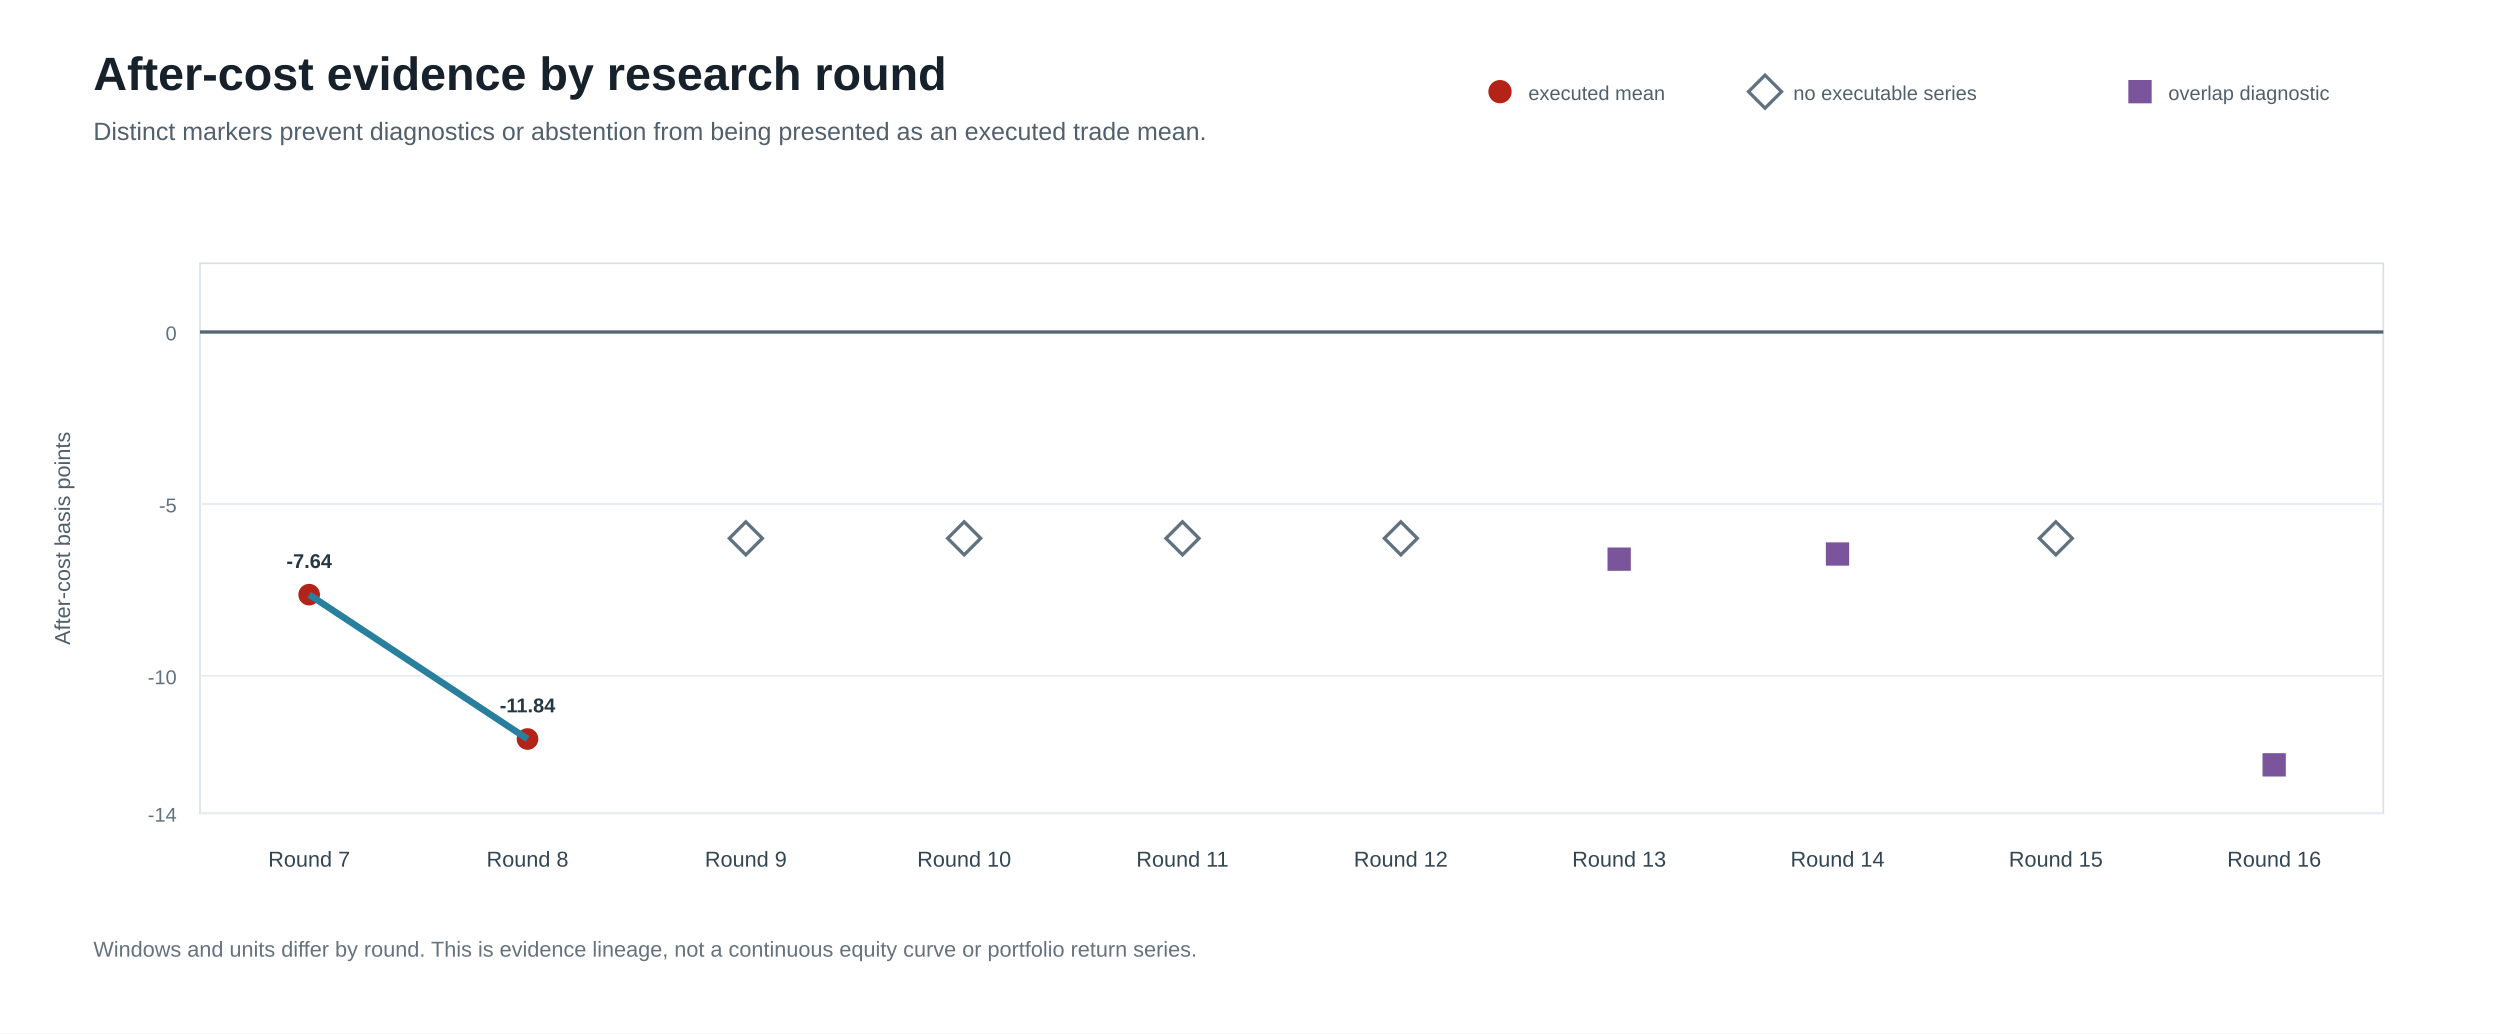
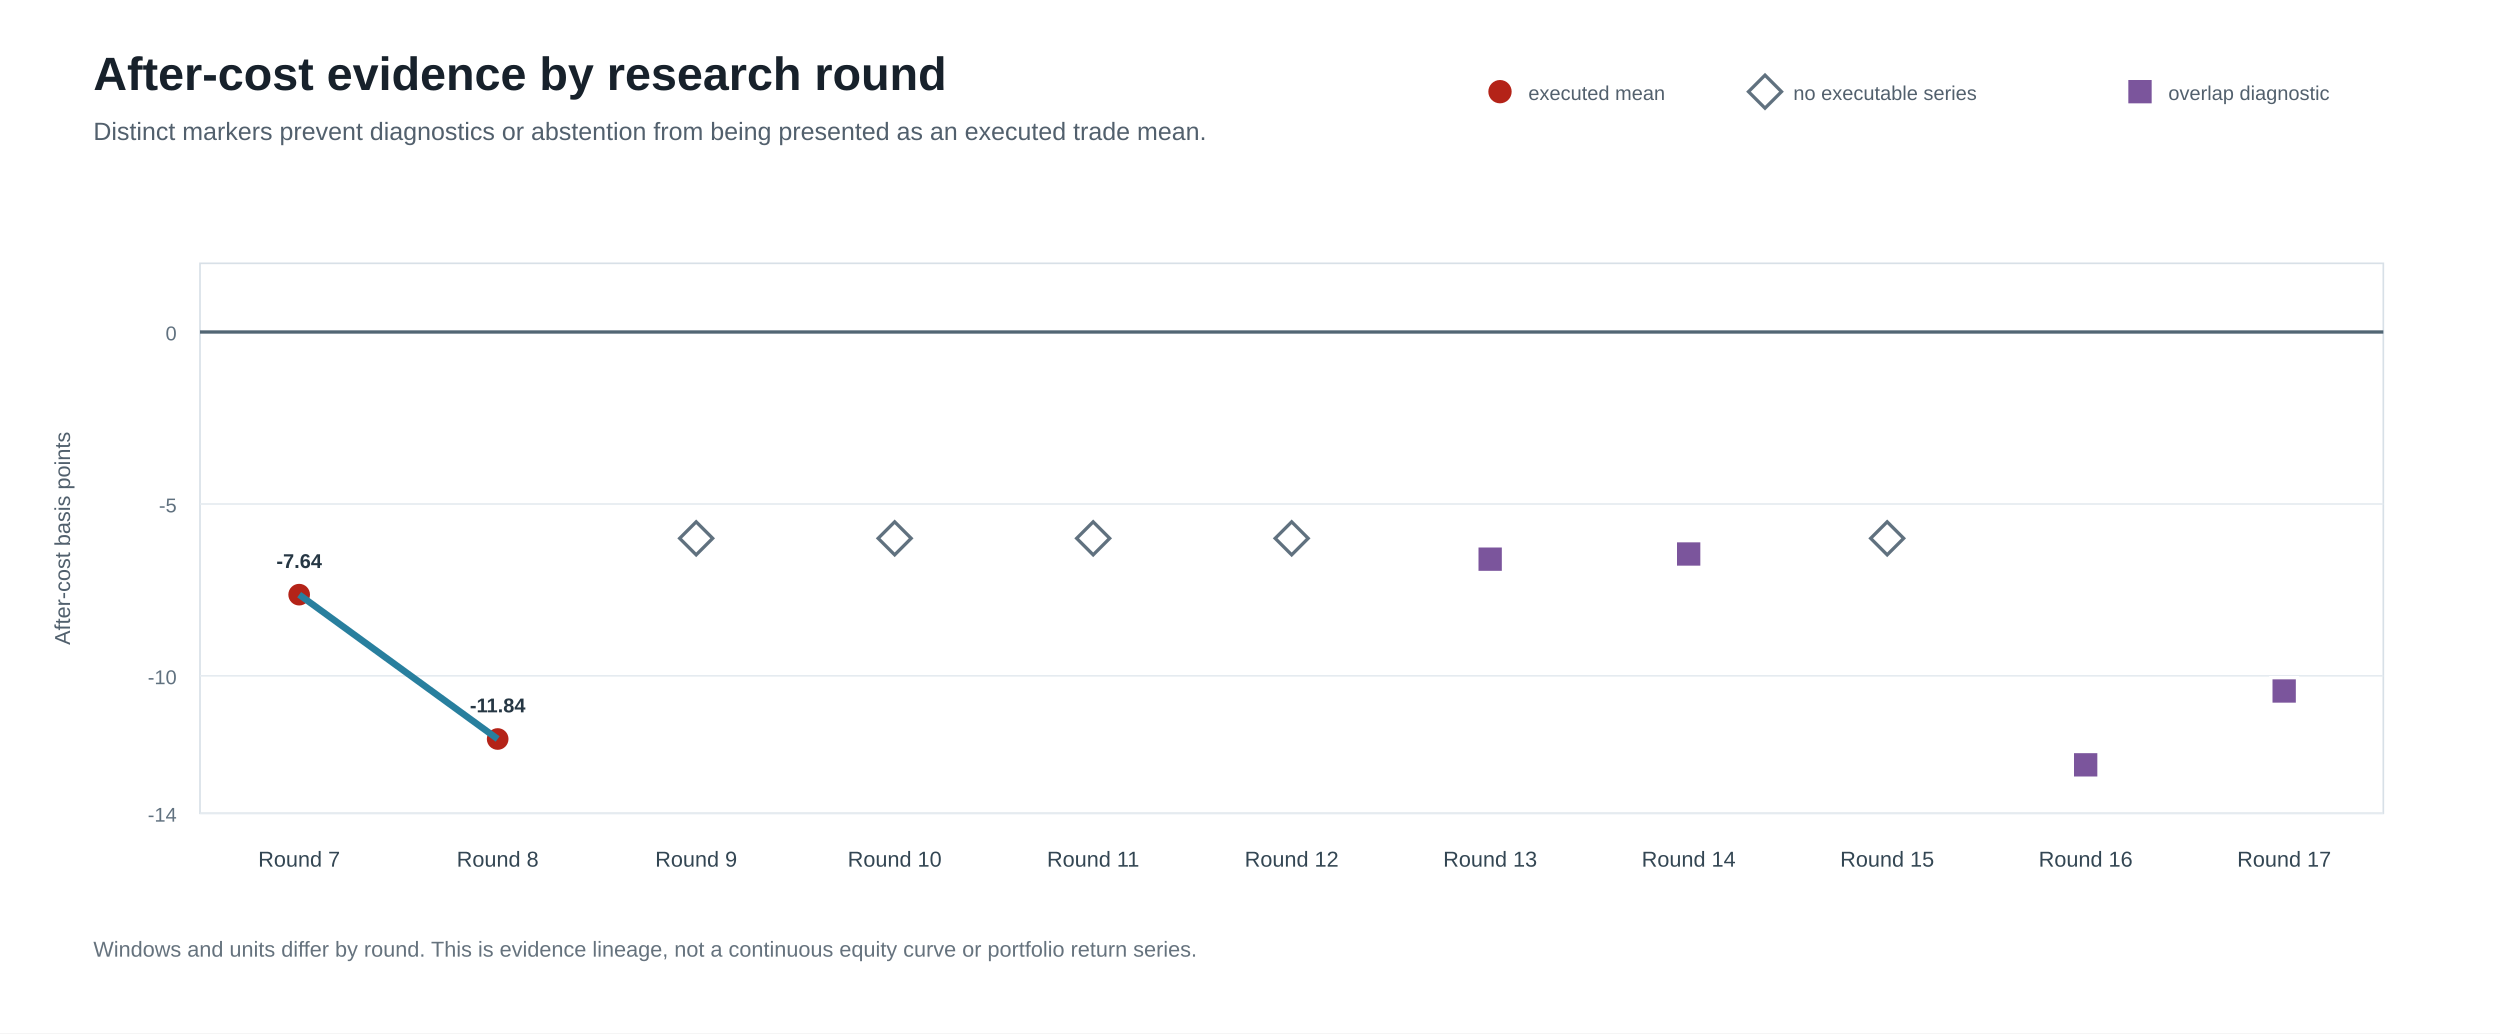
<svg xmlns="http://www.w3.org/2000/svg" width="1500" height="620" viewBox="0 0 1500 620" role="img" aria-labelledby="title desc">
  <rect width="100%" height="100%" fill="#ffffff" />
  <text x="56" y="54" font-family="Segoe UI, Arial, sans-serif" font-size="28" font-weight="700" fill="#17212b">After-cost evidence by research round</text>
  <text x="56" y="84" font-family="Segoe UI, Arial, sans-serif" font-size="15" fill="#52606d">Distinct markers prevent diagnostics or abstention from being presented as an executed trade mean.</text>
  <circle cx="900" cy="55" r="7" fill="#b42318" />
  <text x="917" y="60" font-family="Segoe UI, Arial, sans-serif" font-size="12" fill="#52606d">executed mean</text>
  <rect x="1052" y="48" width="14" height="14" fill="#ffffff" stroke="#60717f" stroke-width="2" transform="rotate(45 1059 55)" />
  <text x="1076" y="60" font-family="Segoe UI, Arial, sans-serif" font-size="12" fill="#52606d">no executable series</text>
  <rect x="1277" y="48" width="14" height="14" fill="#7b559c" />
  <text x="1301" y="60" font-family="Segoe UI, Arial, sans-serif" font-size="12" fill="#52606d">overlap diagnostic</text>
  <rect x="120" y="158" width="1310" height="330" fill="#ffffff" stroke="#d8e0e7" />
  <line x1="120" y1="488.0" x2="1430" y2="488.0" stroke="#e5ebf0" stroke-width="1" />
  <text x="106" y="493.0" text-anchor="end" font-family="Segoe UI, Arial, sans-serif" font-size="12" fill="#60717f">-14</text>
  <line x1="120" y1="405.5" x2="1430" y2="405.5" stroke="#e5ebf0" stroke-width="1" />
  <text x="106" y="410.5" text-anchor="end" font-family="Segoe UI, Arial, sans-serif" font-size="12" fill="#60717f">-10</text>
  <line x1="120" y1="302.4" x2="1430" y2="302.4" stroke="#e5ebf0" stroke-width="1" />
  <text x="106" y="307.4" text-anchor="end" font-family="Segoe UI, Arial, sans-serif" font-size="12" fill="#60717f">-5</text>
  <line x1="120" y1="199.2" x2="1430" y2="199.2" stroke="#526674" stroke-width="2" />
  <text x="106" y="204.2" text-anchor="end" font-family="Segoe UI, Arial, sans-serif" font-size="12" fill="#60717f">0</text>
-   <circle cx="185.5" cy="356.8" r="8" fill="#b42318" stroke="#ffffff" stroke-width="3" />
-   <text x="185.5" y="340.8" text-anchor="middle" font-family="Segoe UI, Arial, sans-serif" font-size="12" font-weight="700" fill="#263744">-7.64</text>
-   <text x="185.5" y="520" text-anchor="middle" font-family="Segoe UI, Arial, sans-serif" font-size="13" fill="#334653">Round 7</text>
-   <circle cx="316.5" cy="443.4" r="8" fill="#b42318" stroke="#ffffff" stroke-width="3" />
-   <text x="316.5" y="427.4" text-anchor="middle" font-family="Segoe UI, Arial, sans-serif" font-size="12" font-weight="700" fill="#263744">-11.84</text>
-   <text x="316.5" y="520" text-anchor="middle" font-family="Segoe UI, Arial, sans-serif" font-size="13" fill="#334653">Round 8</text>
-   <rect x="440.5" y="316.0" width="14" height="14" fill="#ffffff" stroke="#60717f" stroke-width="2" transform="rotate(45 447.5 323.0)" />
-   <text x="447.5" y="520" text-anchor="middle" font-family="Segoe UI, Arial, sans-serif" font-size="13" fill="#334653">Round 9</text>
-   <rect x="571.5" y="316.0" width="14" height="14" fill="#ffffff" stroke="#60717f" stroke-width="2" transform="rotate(45 578.5 323.0)" />
-   <text x="578.5" y="520" text-anchor="middle" font-family="Segoe UI, Arial, sans-serif" font-size="13" fill="#334653">Round 10</text>
-   <rect x="702.5" y="316.0" width="14" height="14" fill="#ffffff" stroke="#60717f" stroke-width="2" transform="rotate(45 709.5 323.0)" />
-   <text x="709.5" y="520" text-anchor="middle" font-family="Segoe UI, Arial, sans-serif" font-size="13" fill="#334653">Round 11</text>
-   <rect x="833.5" y="316.0" width="14" height="14" fill="#ffffff" stroke="#60717f" stroke-width="2" transform="rotate(45 840.5 323.0)" />
-   <text x="840.5" y="520" text-anchor="middle" font-family="Segoe UI, Arial, sans-serif" font-size="13" fill="#334653">Round 12</text>
-   <rect x="963.5" y="327.5" width="16" height="16" fill="#7b559c" stroke="#ffffff" stroke-width="2" />
-   <text x="971.5" y="520" text-anchor="middle" font-family="Segoe UI, Arial, sans-serif" font-size="13" fill="#334653">Round 13</text>
-   <rect x="1094.5" y="324.4" width="16" height="16" fill="#7b559c" stroke="#ffffff" stroke-width="2" />
-   <text x="1102.5" y="520" text-anchor="middle" font-family="Segoe UI, Arial, sans-serif" font-size="13" fill="#334653">Round 14</text>
-   <rect x="1226.5" y="316.0" width="14" height="14" fill="#ffffff" stroke="#60717f" stroke-width="2" transform="rotate(45 1233.5 323.0)" />
-   <text x="1233.5" y="520" text-anchor="middle" font-family="Segoe UI, Arial, sans-serif" font-size="13" fill="#334653">Round 15</text>
-   <rect x="1356.5" y="450.9" width="16" height="16" fill="#7b559c" stroke="#ffffff" stroke-width="2" />
-   <text x="1364.5" y="520" text-anchor="middle" font-family="Segoe UI, Arial, sans-serif" font-size="13" fill="#334653">Round 16</text>
-   <polyline points="185.5,356.8 316.5,443.4" fill="none" stroke="#287f9e" stroke-width="4" />
+   <circle cx="179.5" cy="356.8" r="8" fill="#b42318" stroke="#ffffff" stroke-width="3" />
+   <text x="179.5" y="340.8" text-anchor="middle" font-family="Segoe UI, Arial, sans-serif" font-size="12" font-weight="700" fill="#263744">-7.64</text>
+   <text x="179.5" y="520" text-anchor="middle" font-family="Segoe UI, Arial, sans-serif" font-size="13" fill="#334653">Round 7</text>
+   <circle cx="298.6" cy="443.4" r="8" fill="#b42318" stroke="#ffffff" stroke-width="3" />
+   <text x="298.6" y="427.4" text-anchor="middle" font-family="Segoe UI, Arial, sans-serif" font-size="12" font-weight="700" fill="#263744">-11.84</text>
+   <text x="298.6" y="520" text-anchor="middle" font-family="Segoe UI, Arial, sans-serif" font-size="13" fill="#334653">Round 8</text>
+   <rect x="410.7" y="316.0" width="14" height="14" fill="#ffffff" stroke="#60717f" stroke-width="2" transform="rotate(45 417.7 323.0)" />
+   <text x="417.7" y="520" text-anchor="middle" font-family="Segoe UI, Arial, sans-serif" font-size="13" fill="#334653">Round 9</text>
+   <rect x="529.8" y="316.0" width="14" height="14" fill="#ffffff" stroke="#60717f" stroke-width="2" transform="rotate(45 536.8 323.0)" />
+   <text x="536.8" y="520" text-anchor="middle" font-family="Segoe UI, Arial, sans-serif" font-size="13" fill="#334653">Round 10</text>
+   <rect x="648.9" y="316.0" width="14" height="14" fill="#ffffff" stroke="#60717f" stroke-width="2" transform="rotate(45 655.9 323.0)" />
+   <text x="655.9" y="520" text-anchor="middle" font-family="Segoe UI, Arial, sans-serif" font-size="13" fill="#334653">Round 11</text>
+   <rect x="768.0" y="316.0" width="14" height="14" fill="#ffffff" stroke="#60717f" stroke-width="2" transform="rotate(45 775.0 323.0)" />
+   <text x="775.0" y="520" text-anchor="middle" font-family="Segoe UI, Arial, sans-serif" font-size="13" fill="#334653">Round 12</text>
+   <rect x="886.1" y="327.5" width="16" height="16" fill="#7b559c" stroke="#ffffff" stroke-width="2" />
+   <text x="894.1" y="520" text-anchor="middle" font-family="Segoe UI, Arial, sans-serif" font-size="13" fill="#334653">Round 13</text>
+   <rect x="1005.2" y="324.4" width="16" height="16" fill="#7b559c" stroke="#ffffff" stroke-width="2" />
+   <text x="1013.2" y="520" text-anchor="middle" font-family="Segoe UI, Arial, sans-serif" font-size="13" fill="#334653">Round 14</text>
+   <rect x="1125.3" y="316.0" width="14" height="14" fill="#ffffff" stroke="#60717f" stroke-width="2" transform="rotate(45 1132.3 323.0)" />
+   <text x="1132.3" y="520" text-anchor="middle" font-family="Segoe UI, Arial, sans-serif" font-size="13" fill="#334653">Round 15</text>
+   <rect x="1243.4" y="450.9" width="16" height="16" fill="#7b559c" stroke="#ffffff" stroke-width="2" />
+   <text x="1251.4" y="520" text-anchor="middle" font-family="Segoe UI, Arial, sans-serif" font-size="13" fill="#334653">Round 16</text>
+   <rect x="1362.5" y="406.6" width="16" height="16" fill="#7b559c" stroke="#ffffff" stroke-width="2" />
+   <text x="1370.5" y="520" text-anchor="middle" font-family="Segoe UI, Arial, sans-serif" font-size="13" fill="#334653">Round 17</text>
+   <polyline points="179.5,356.8 298.6,443.4" fill="none" stroke="#287f9e" stroke-width="4" />
  <text x="42" y="323" transform="rotate(-90 42 323)" text-anchor="middle" font-family="Segoe UI, Arial, sans-serif" font-size="13" fill="#51606d">After-cost basis points</text>
  <text x="56" y="574" font-family="Segoe UI, Arial, sans-serif" font-size="13" fill="#65727d">Windows and units differ by round. This is evidence lineage, not a continuous equity curve or portfolio return series.</text>
</svg>
